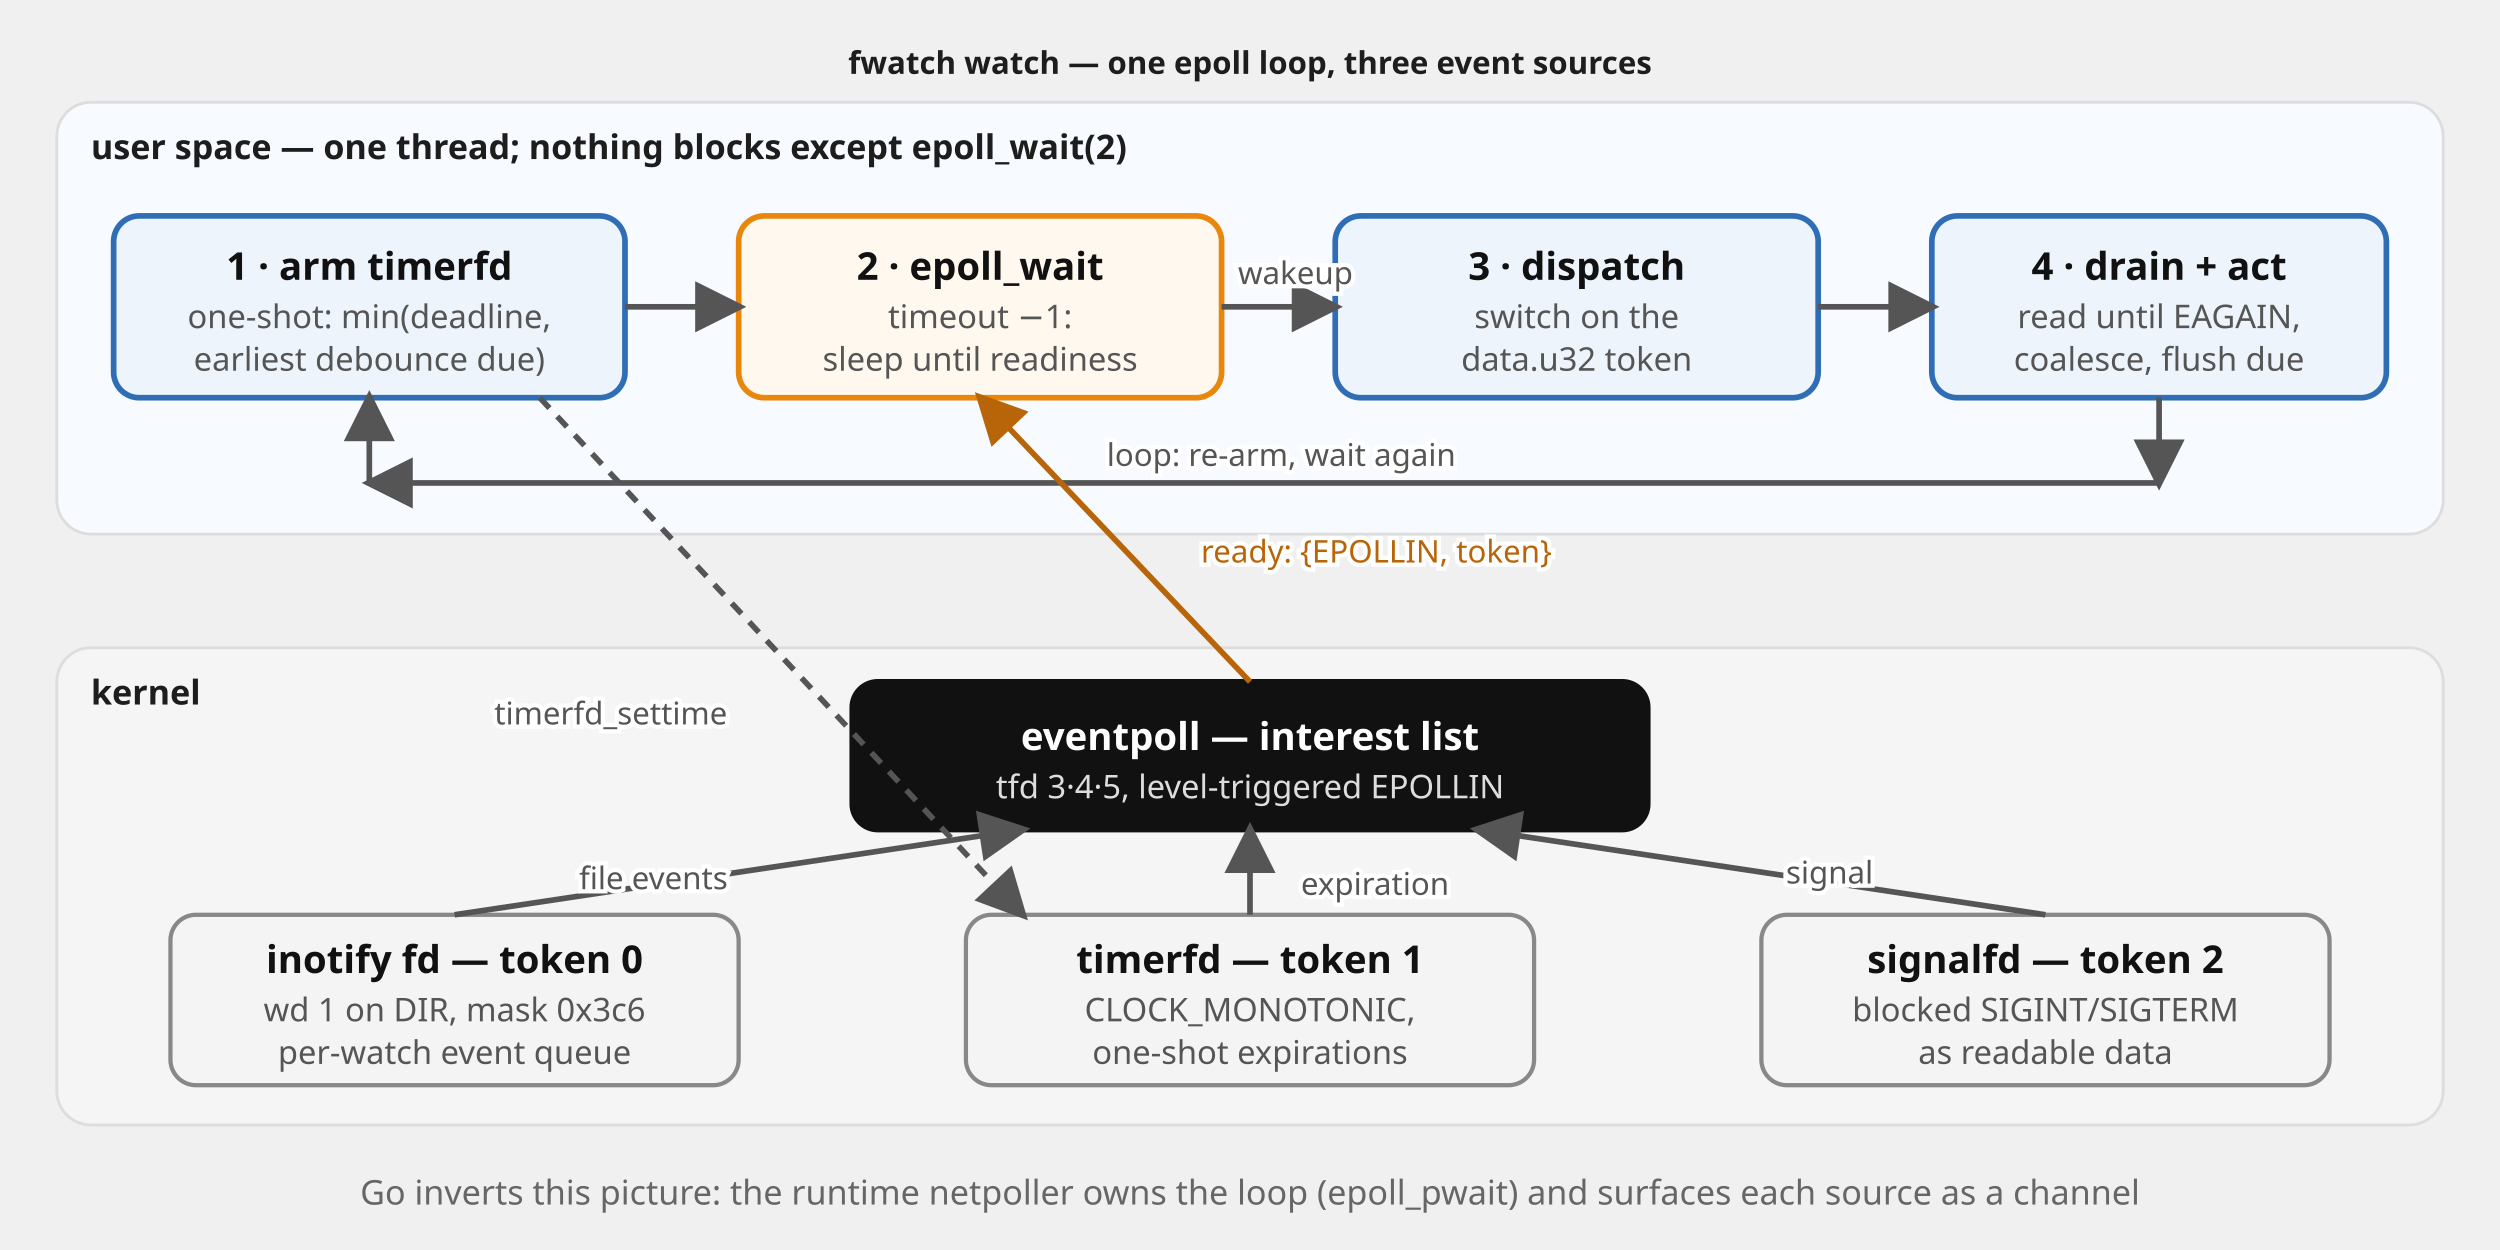
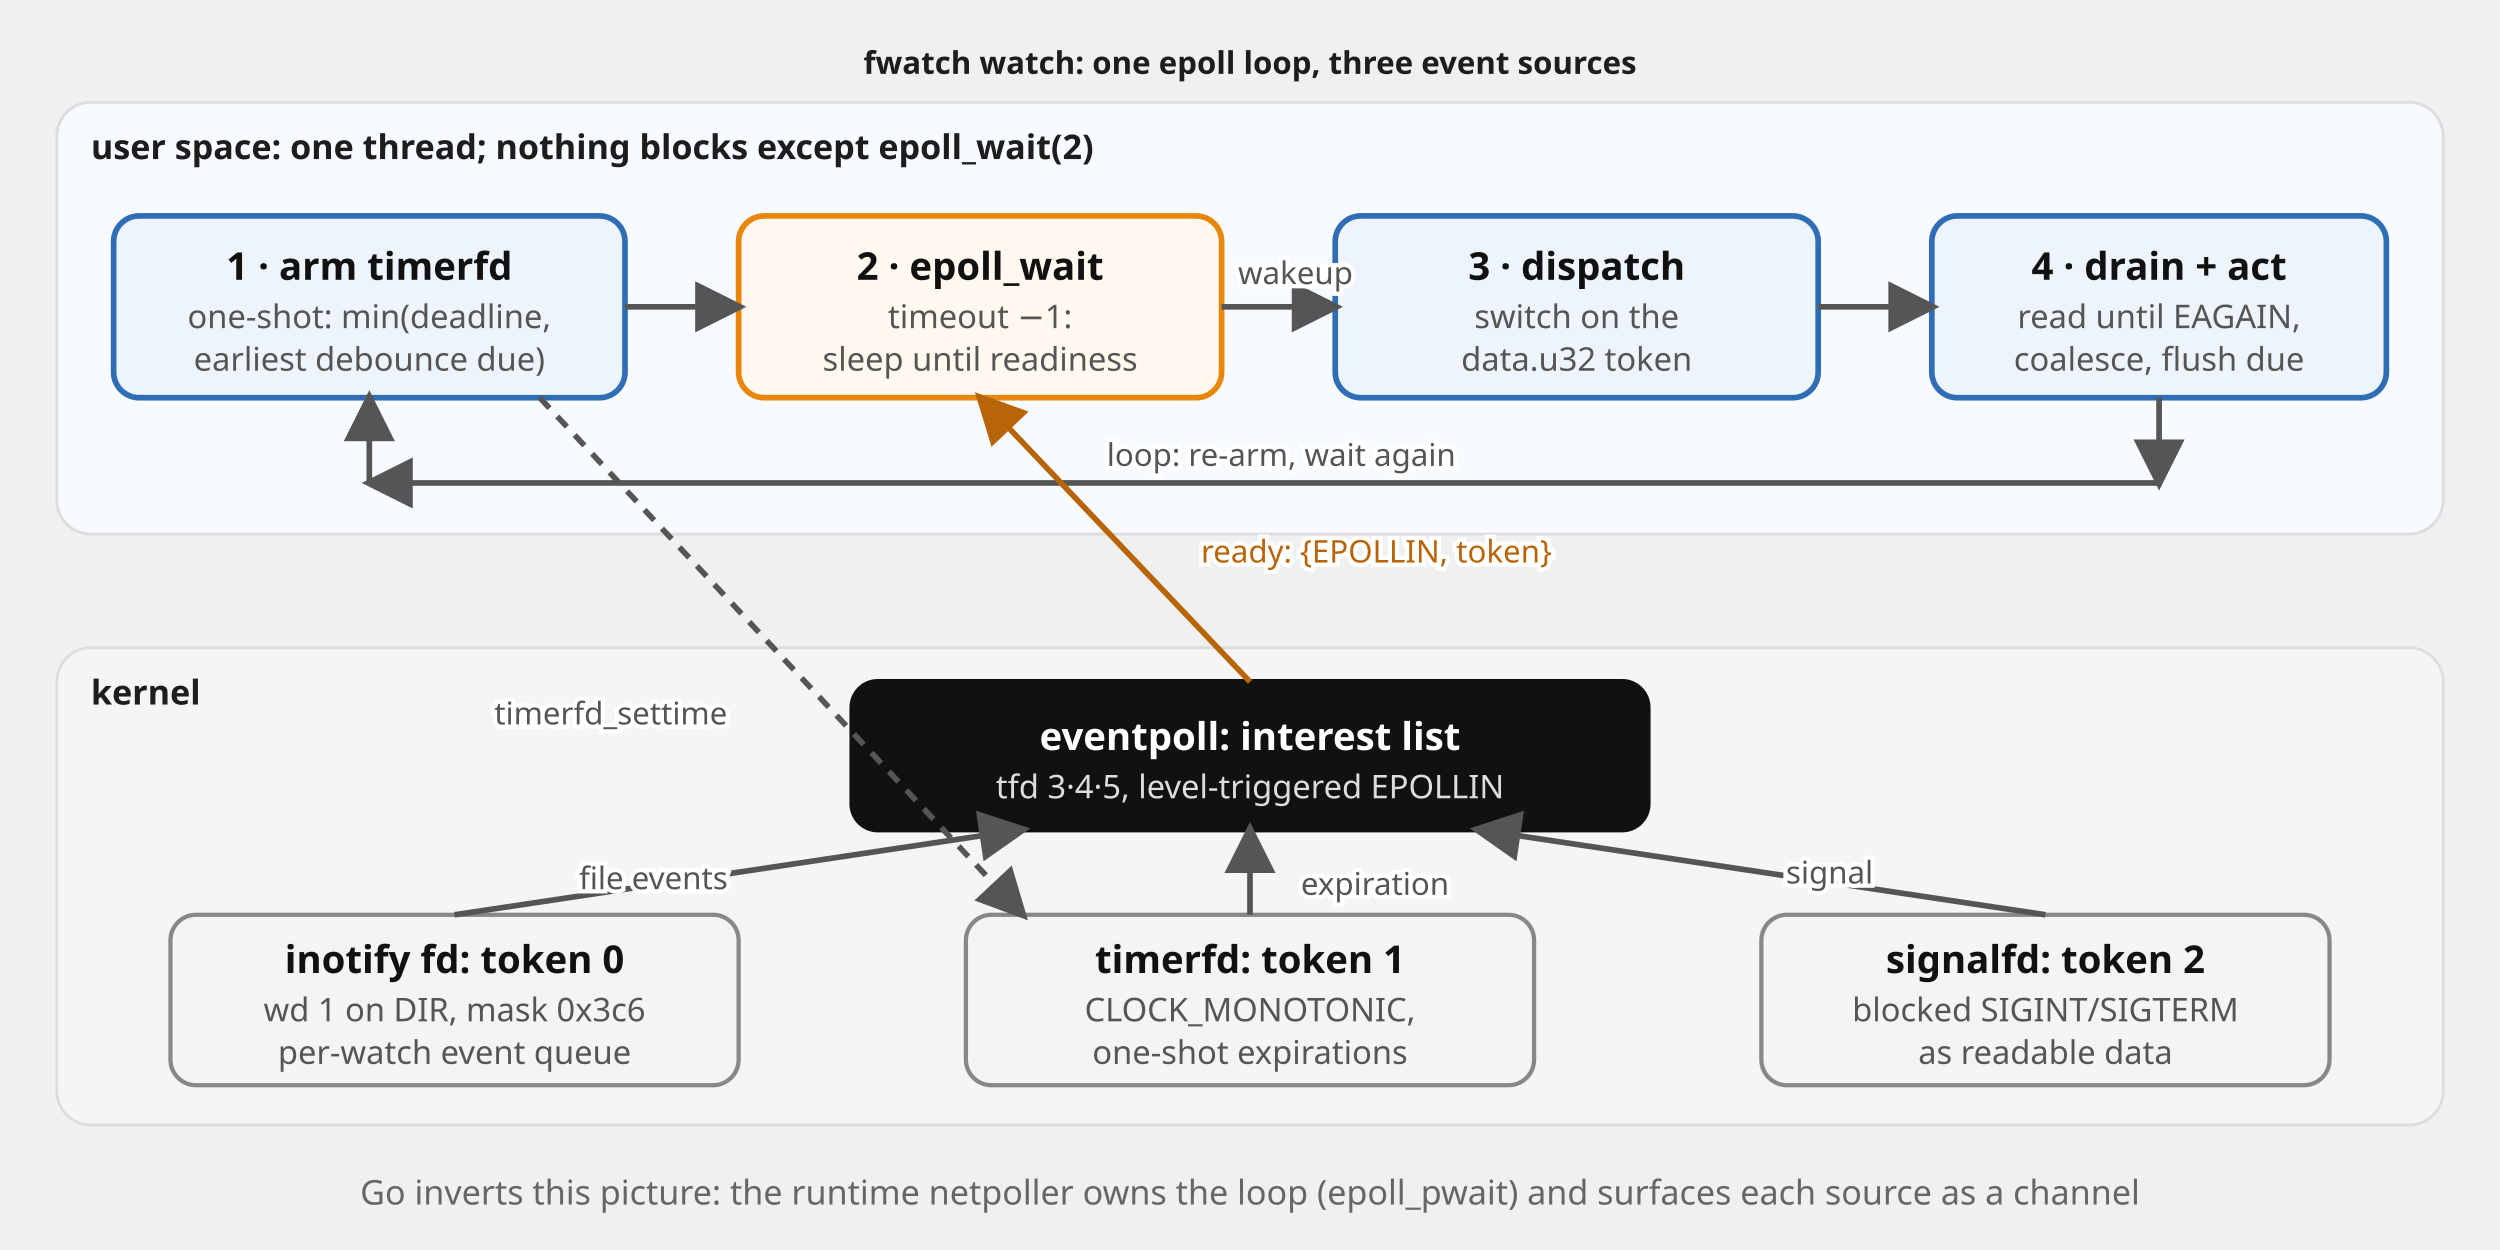
<svg xmlns="http://www.w3.org/2000/svg" viewBox="0 0 880 440" font-family="'Red Hat Text', system-ui, sans-serif" role="img">
  <defs>
    <marker id="a" viewBox="0 0 10 10" refX="8.5" refY="5" markerWidth="9" markerHeight="9" orient="auto-start-reverse">
      <path d="M0,0 L10,5 L0,10 z" fill="#555" />
    </marker>
    <marker id="am" viewBox="0 0 10 10" refX="8.5" refY="5" markerWidth="9" markerHeight="9" orient="auto-start-reverse">
      <path d="M0,0 L10,5 L0,10 z" fill="#b8650a" />
    </marker>
  </defs>
  <rect x="20" y="36" width="840" height="152" rx="12" fill="#f7faff" stroke="#ddd" />
-   <text x="32" y="56" font-size="12" font-weight="700" fill="#1d1d1d">user space — one thread; nothing blocks except epoll_wait(2)</text>
+   <text x="32" y="56" font-size="12" font-weight="700" fill="#1d1d1d">user space: one thread; nothing blocks except epoll_wait(2)</text>
  <rect x="20" y="228" width="840" height="168" rx="12" fill="#f5f5f5" stroke="#ddd" />
  <text x="32" y="248" font-size="12" font-weight="700" fill="#1d1d1d">kernel</text>
  <rect x="40" y="76" width="180" height="64" rx="9" fill="#eef4fb" stroke="#2f6db5" stroke-width="2" />
  <text x="130.0" y="98.5" font-size="13.5" font-weight="700" fill="#111111" text-anchor="middle">1 · arm timerfd</text>
  <text x="130.0" y="115.5" font-size="11.5" fill="#555555" text-anchor="middle">one-shot: min(deadline,</text>
  <text x="130.0" y="130.5" font-size="11.5" fill="#555555" text-anchor="middle">earliest debounce due)</text>
  <rect x="260" y="76" width="170" height="64" rx="9" fill="#fff8ef" stroke="#e8870c" stroke-width="2" />
  <text x="345.0" y="98.5" font-size="13.5" font-weight="700" fill="#111111" text-anchor="middle">2 · epoll_wait</text>
  <text x="345.0" y="115.5" font-size="11.5" fill="#555555" text-anchor="middle">timeout −1:</text>
  <text x="345.0" y="130.5" font-size="11.5" fill="#555555" text-anchor="middle">sleep until readiness</text>
  <rect x="470" y="76" width="170" height="64" rx="9" fill="#eef4fb" stroke="#2f6db5" stroke-width="2" />
  <text x="555.0" y="98.5" font-size="13.5" font-weight="700" fill="#111111" text-anchor="middle">3 · dispatch</text>
  <text x="555.0" y="115.5" font-size="11.5" fill="#555555" text-anchor="middle">switch on the</text>
  <text x="555.0" y="130.5" font-size="11.5" fill="#555555" text-anchor="middle">data.u32 token</text>
  <rect x="680" y="76" width="160" height="64" rx="9" fill="#eef4fb" stroke="#2f6db5" stroke-width="2" />
  <text x="760.0" y="98.5" font-size="13.5" font-weight="700" fill="#111111" text-anchor="middle">4 · drain + act</text>
  <text x="760.0" y="115.5" font-size="11.5" fill="#555555" text-anchor="middle">read until EAGAIN,</text>
  <text x="760.0" y="130.5" font-size="11.5" fill="#555555" text-anchor="middle">coalesce, flush due</text>
  <rect x="300" y="240" width="280" height="52" rx="9" fill="#111111" stroke="#111111" stroke-width="2" />
-   <text x="440.0" y="264.0" font-size="13.5" font-weight="700" fill="#ffffff" text-anchor="middle">eventpoll — interest list</text>
+   <text x="440.0" y="264.0" font-size="13.5" font-weight="700" fill="#ffffff" text-anchor="middle">eventpoll: interest list</text>
  <text x="440.0" y="281.0" font-size="11.5" fill="#dddddd" text-anchor="middle">tfd 3·4·5, level-triggered EPOLLIN</text>
  <rect x="60" y="322" width="200" height="60" rx="9" fill="#f4f4f4" stroke="#888888" stroke-width="1.5" />
-   <text x="160.0" y="342.5" font-size="13.5" font-weight="700" fill="#111111" text-anchor="middle">inotify fd — token 0</text>
+   <text x="160.0" y="342.5" font-size="13.5" font-weight="700" fill="#111111" text-anchor="middle">inotify fd: token 0</text>
  <text x="160.0" y="359.5" font-size="11.5" fill="#555555" text-anchor="middle">wd 1 on DIR, mask 0x3c6</text>
  <text x="160.0" y="374.5" font-size="11.5" fill="#555555" text-anchor="middle">per-watch event queue</text>
  <rect x="340" y="322" width="200" height="60" rx="9" fill="#f4f4f4" stroke="#888888" stroke-width="1.5" />
-   <text x="440.0" y="342.5" font-size="13.5" font-weight="700" fill="#111111" text-anchor="middle">timerfd — token 1</text>
+   <text x="440.0" y="342.5" font-size="13.5" font-weight="700" fill="#111111" text-anchor="middle">timerfd: token 1</text>
  <text x="440.0" y="359.5" font-size="11.5" fill="#555555" text-anchor="middle">CLOCK_MONOTONIC,</text>
  <text x="440.0" y="374.5" font-size="11.5" fill="#555555" text-anchor="middle">one-shot expirations</text>
  <rect x="620" y="322" width="200" height="60" rx="9" fill="#f4f4f4" stroke="#888888" stroke-width="1.5" />
-   <text x="720.0" y="342.5" font-size="13.5" font-weight="700" fill="#111111" text-anchor="middle">signalfd — token 2</text>
+   <text x="720.0" y="342.5" font-size="13.5" font-weight="700" fill="#111111" text-anchor="middle">signalfd: token 2</text>
  <text x="720.0" y="359.5" font-size="11.5" fill="#555555" text-anchor="middle">blocked SIGINT/SIGTERM</text>
  <text x="720.0" y="374.5" font-size="11.5" fill="#555555" text-anchor="middle">as readable data</text>
  <path d="M220,108 L260,108" fill="none" stroke="#555" stroke-width="2" marker-end="url(#a)" />
  <path d="M430,108 L470,108" fill="none" stroke="#555" stroke-width="2" marker-end="url(#a)" />
  <text x="456.0" y="100.0" font-size="11" fill="#ffffff" stroke="#ffffff" stroke-width="3" paint-order="stroke" text-anchor="middle">wakeup</text>
  <text x="456.0" y="100.0" font-size="11" fill="#555" text-anchor="middle">wakeup</text>
  <path d="M640,108 L680,108" fill="none" stroke="#555" stroke-width="2" marker-end="url(#a)" />
  <path d="M760,140 L760,170" fill="none" stroke="#555" stroke-width="2" marker-end="url(#a)" />
  <path d="M760,170 L130,170" fill="none" stroke="#555" stroke-width="2" marker-end="url(#a)" />
  <text x="451.0" y="164.0" font-size="11" fill="#ffffff" stroke="#ffffff" stroke-width="3" paint-order="stroke" text-anchor="middle">loop: re-arm, wait again</text>
  <text x="451.0" y="164.0" font-size="11" fill="#555" text-anchor="middle">loop: re-arm, wait again</text>
  <path d="M130,170 L130,140" fill="none" stroke="#555" stroke-width="2" marker-end="url(#a)" />
  <path d="M190,140 L360,322" fill="none" stroke="#555" stroke-width="2" stroke-dasharray="5 4" marker-end="url(#a)" />
  <text x="215.0" y="255.0" font-size="11" fill="#ffffff" stroke="#ffffff" stroke-width="3" paint-order="stroke" text-anchor="middle">timerfd_settime</text>
  <text x="215.0" y="255.0" font-size="11" fill="#555" text-anchor="middle">timerfd_settime</text>
  <path d="M160,322 L360,292" fill="none" stroke="#555" stroke-width="2" marker-end="url(#a)" />
  <text x="230.0" y="313.0" font-size="11" fill="#ffffff" stroke="#ffffff" stroke-width="3" paint-order="stroke" text-anchor="middle">file events</text>
  <text x="230.0" y="313.0" font-size="11" fill="#555" text-anchor="middle">file events</text>
  <path d="M440,322 L440,292" fill="none" stroke="#555" stroke-width="2" marker-end="url(#a)" />
  <text x="484.0" y="315.0" font-size="11" fill="#ffffff" stroke="#ffffff" stroke-width="3" paint-order="stroke" text-anchor="middle">expiration</text>
  <text x="484.0" y="315.0" font-size="11" fill="#555" text-anchor="middle">expiration</text>
  <path d="M720,322 L520,292" fill="none" stroke="#555" stroke-width="2" marker-end="url(#a)" />
  <text x="644.0" y="311.0" font-size="11" fill="#ffffff" stroke="#ffffff" stroke-width="3" paint-order="stroke" text-anchor="middle">signal</text>
  <text x="644.0" y="311.0" font-size="11" fill="#555" text-anchor="middle">signal</text>
  <path d="M440,240 L345,140" fill="none" stroke="#b8650a" stroke-width="2" marker-end="url(#am)" />
  <text x="484.5" y="198.0" font-size="11" fill="#ffffff" stroke="#ffffff" stroke-width="3" paint-order="stroke" text-anchor="middle">ready: {EPOLLIN, token}</text>
  <text x="484.5" y="198.0" font-size="11" fill="#b8650a" text-anchor="middle">ready: {EPOLLIN, token}</text>
-   <text x="440" y="26" font-size="11" fill="#1d1d1d" text-anchor="middle" font-weight="700">fwatch watch — one epoll loop, three event sources</text>
+   <text x="440" y="26" font-size="11" fill="#1d1d1d" text-anchor="middle" font-weight="700">fwatch watch: one epoll loop, three event sources</text>
  <text x="440" y="424" font-size="12" fill="#666666" text-anchor="middle">Go inverts this picture: the runtime netpoller owns the loop (epoll_pwait) and surfaces each source as a channel</text>
</svg>
